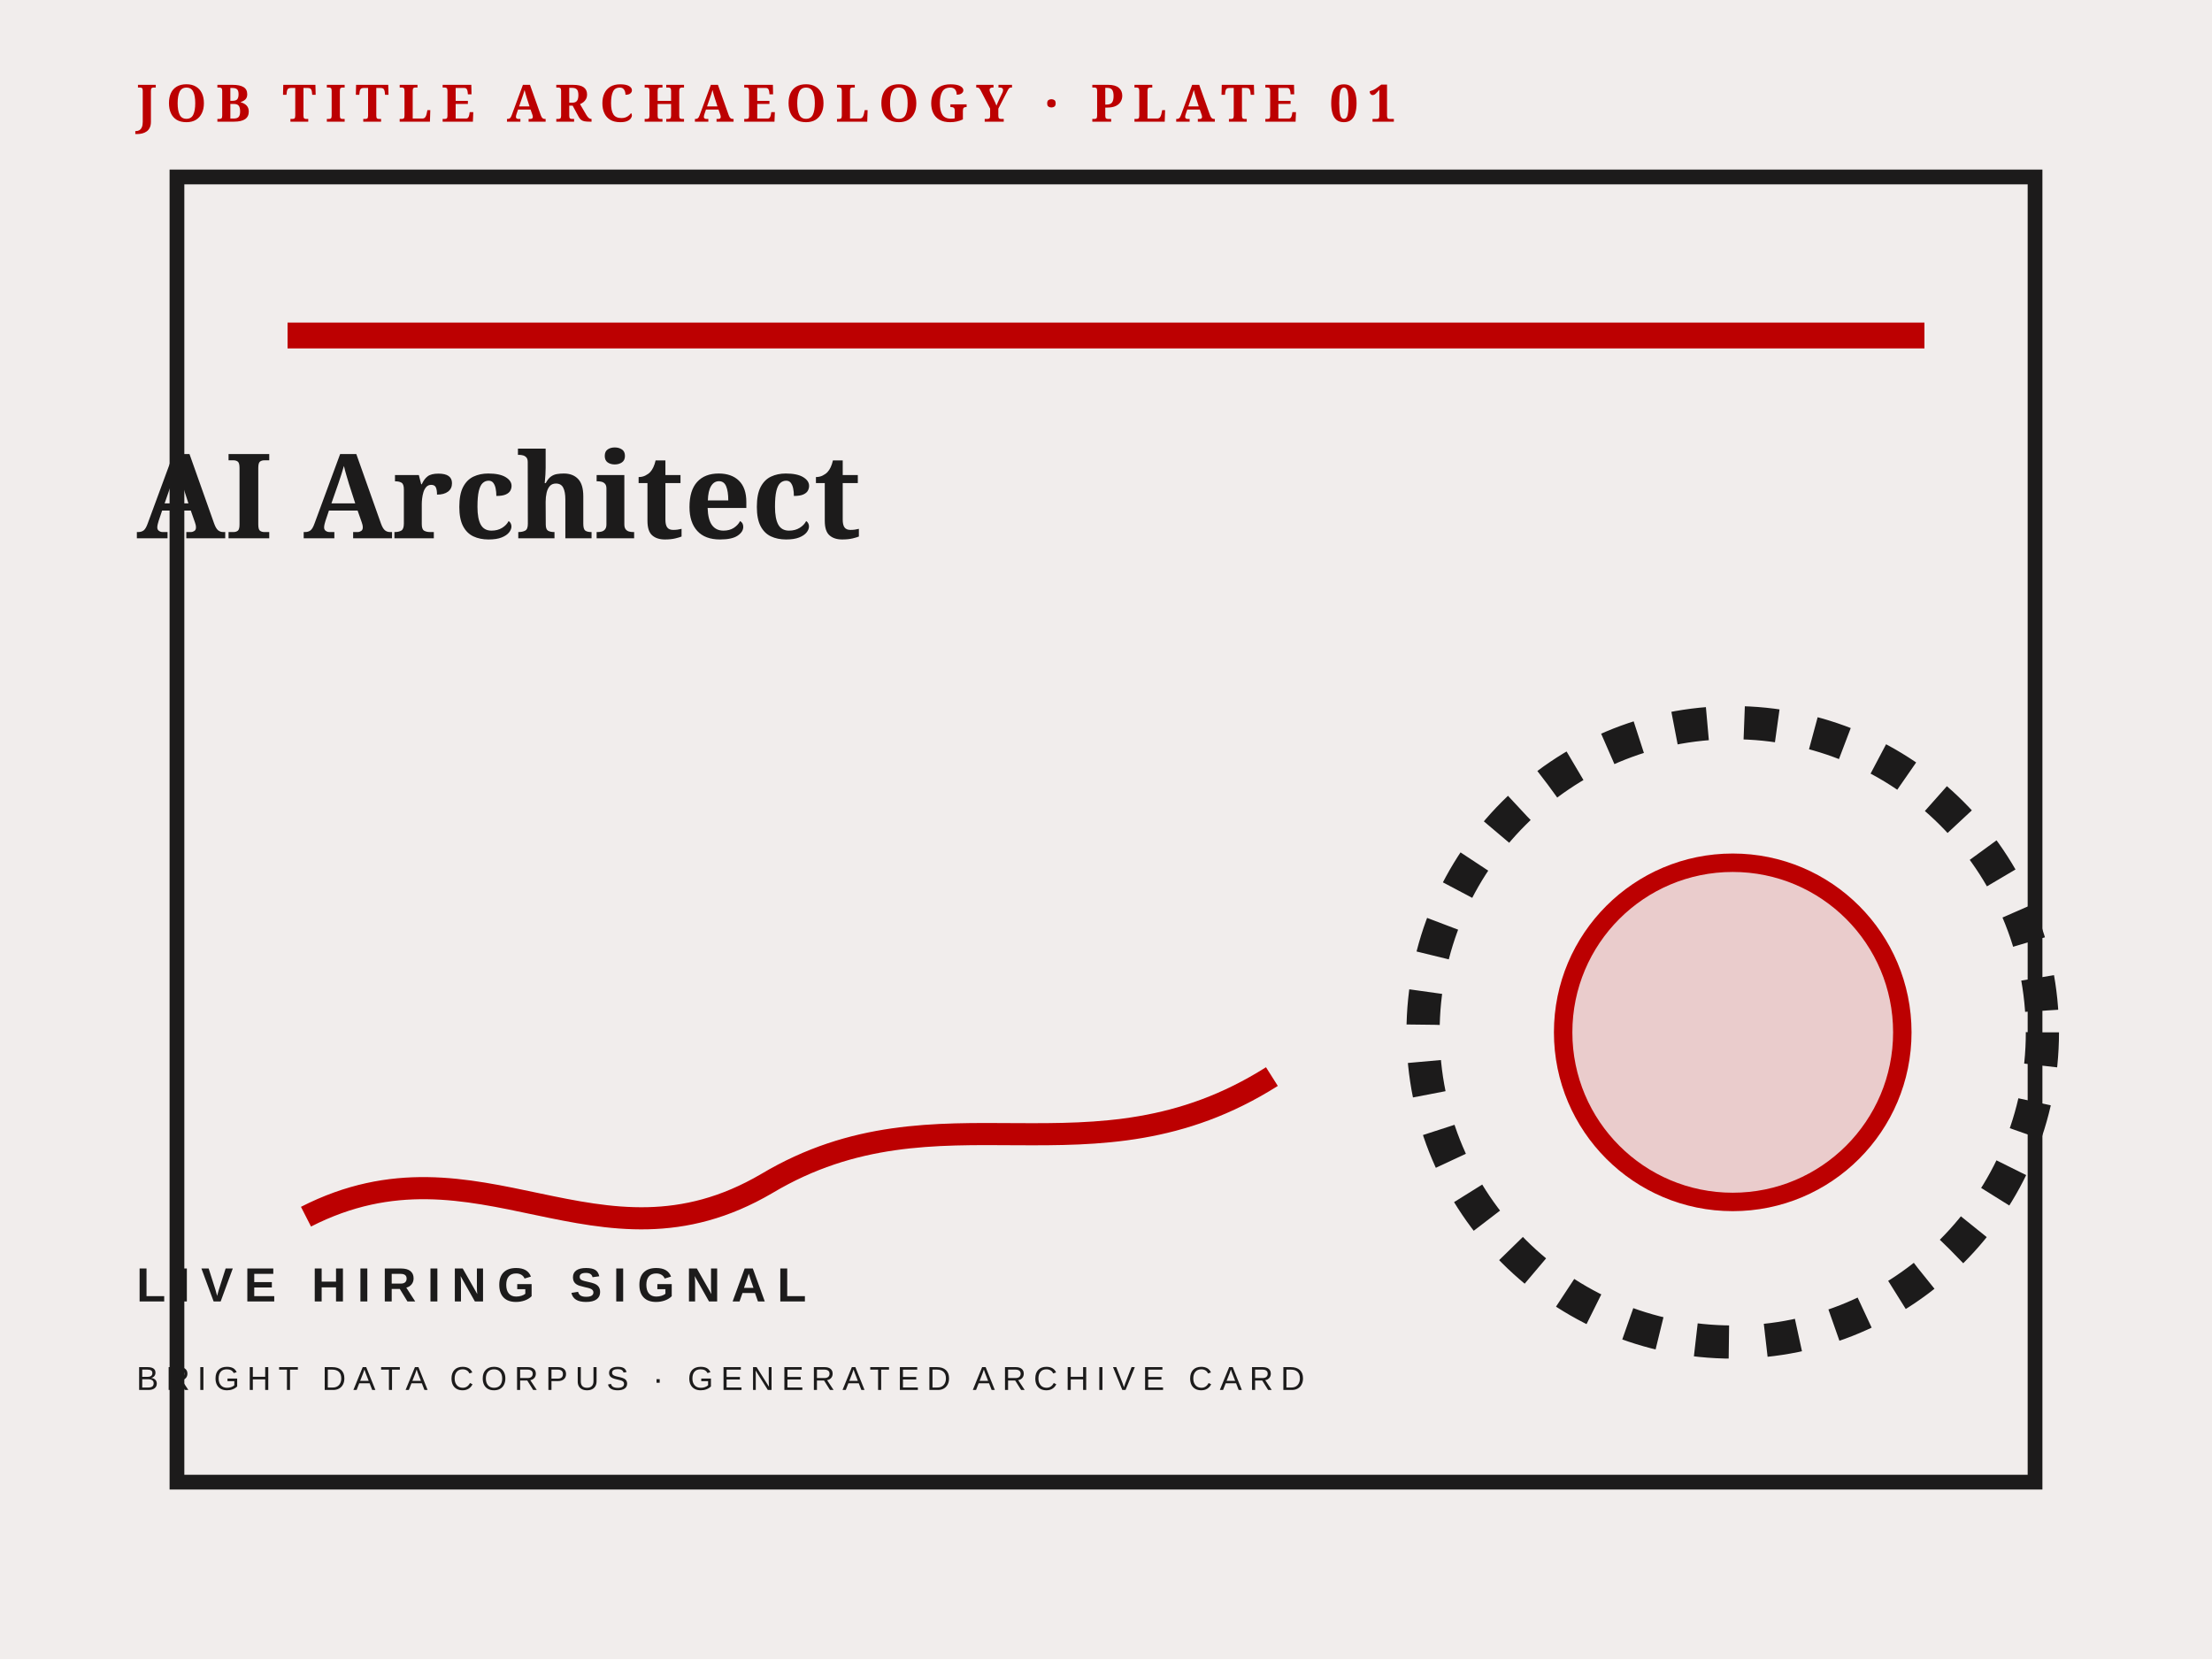
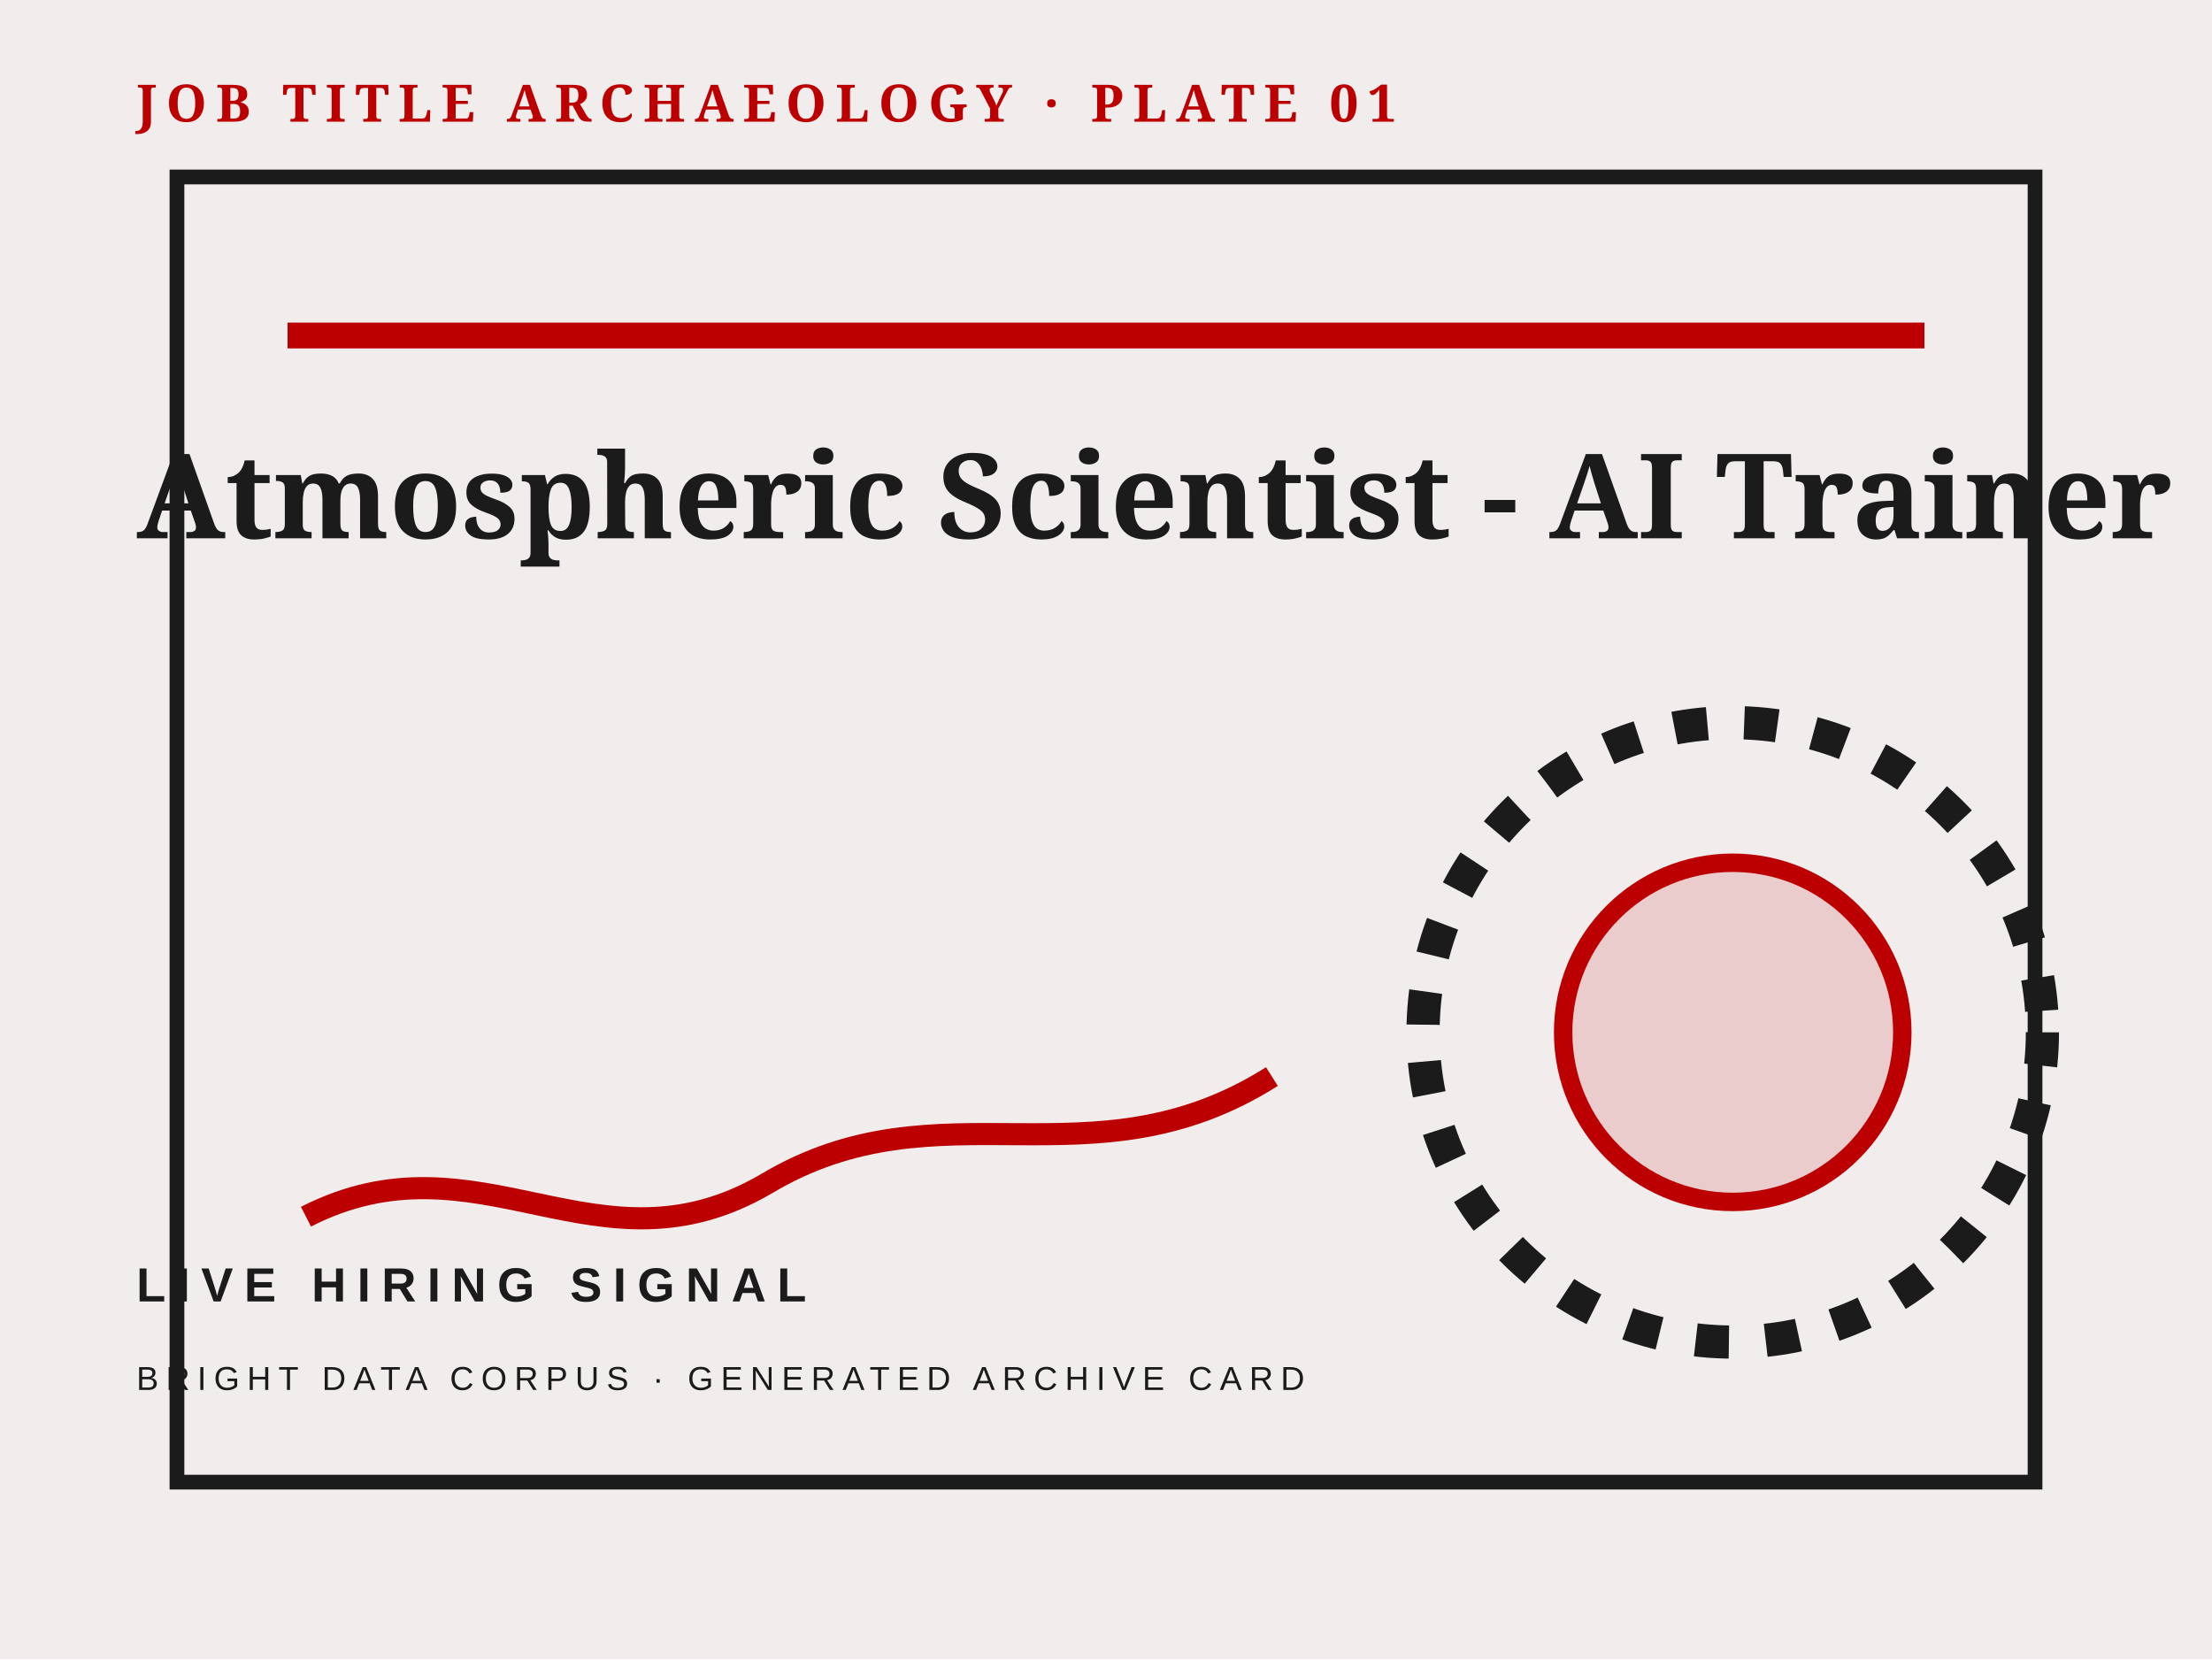
- <svg xmlns="http://www.w3.org/2000/svg" viewBox="0 0 1200 900" role="img" aria-label="AI Architect archive illustration">
+ <svg xmlns="http://www.w3.org/2000/svg" viewBox="0 0 1200 900" role="img" aria-label="Atmospheric Scientist - AI Trainer archive illustration">
  <rect width="1200" height="900" fill="#f1edec" />
  <path d="M96 96H1104V804H96Z" fill="none" stroke="#1c1b1b" stroke-width="8" />
  <path d="M156 182H1044" stroke="#bc0001" stroke-width="14" />
  <circle cx="940" cy="560" r="168" fill="none" stroke="#1c1b1b" stroke-width="18" stroke-dasharray="18 20" />
  <circle cx="940" cy="560" r="92" fill="#bc0001" fill-opacity="0.14" stroke="#bc0001" stroke-width="10" />
  <path d="M166 660C260 612 324 696 416 642C510 586 592 646 690 584" fill="none" stroke="#bc0001" stroke-width="12" />
  <text x="74" y="66" fill="#bc0001" font-family="Georgia,serif" font-size="28" font-weight="700" letter-spacing="5">JOB TITLE ARCHAEOLOGY · PLATE 01</text>
  <text x="74" y="292" fill="#1c1b1b" font-family="Georgia,serif" font-size="64" font-weight="700">
-     <tspan x="74">AI Architect</tspan>
+     <tspan x="74">Atmospheric Scientist - AI Trainer</tspan>
  </text>
  <text x="74" y="706" fill="#1c1b1b" font-family="Arial,sans-serif" font-size="26" font-weight="700" letter-spacing="6">LIVE HIRING SIGNAL</text>
  <text x="74" y="754" fill="#1c1b1b" font-family="Arial,sans-serif" font-size="18" letter-spacing="4">BRIGHT DATA CORPUS · GENERATED ARCHIVE CARD</text>
</svg>
